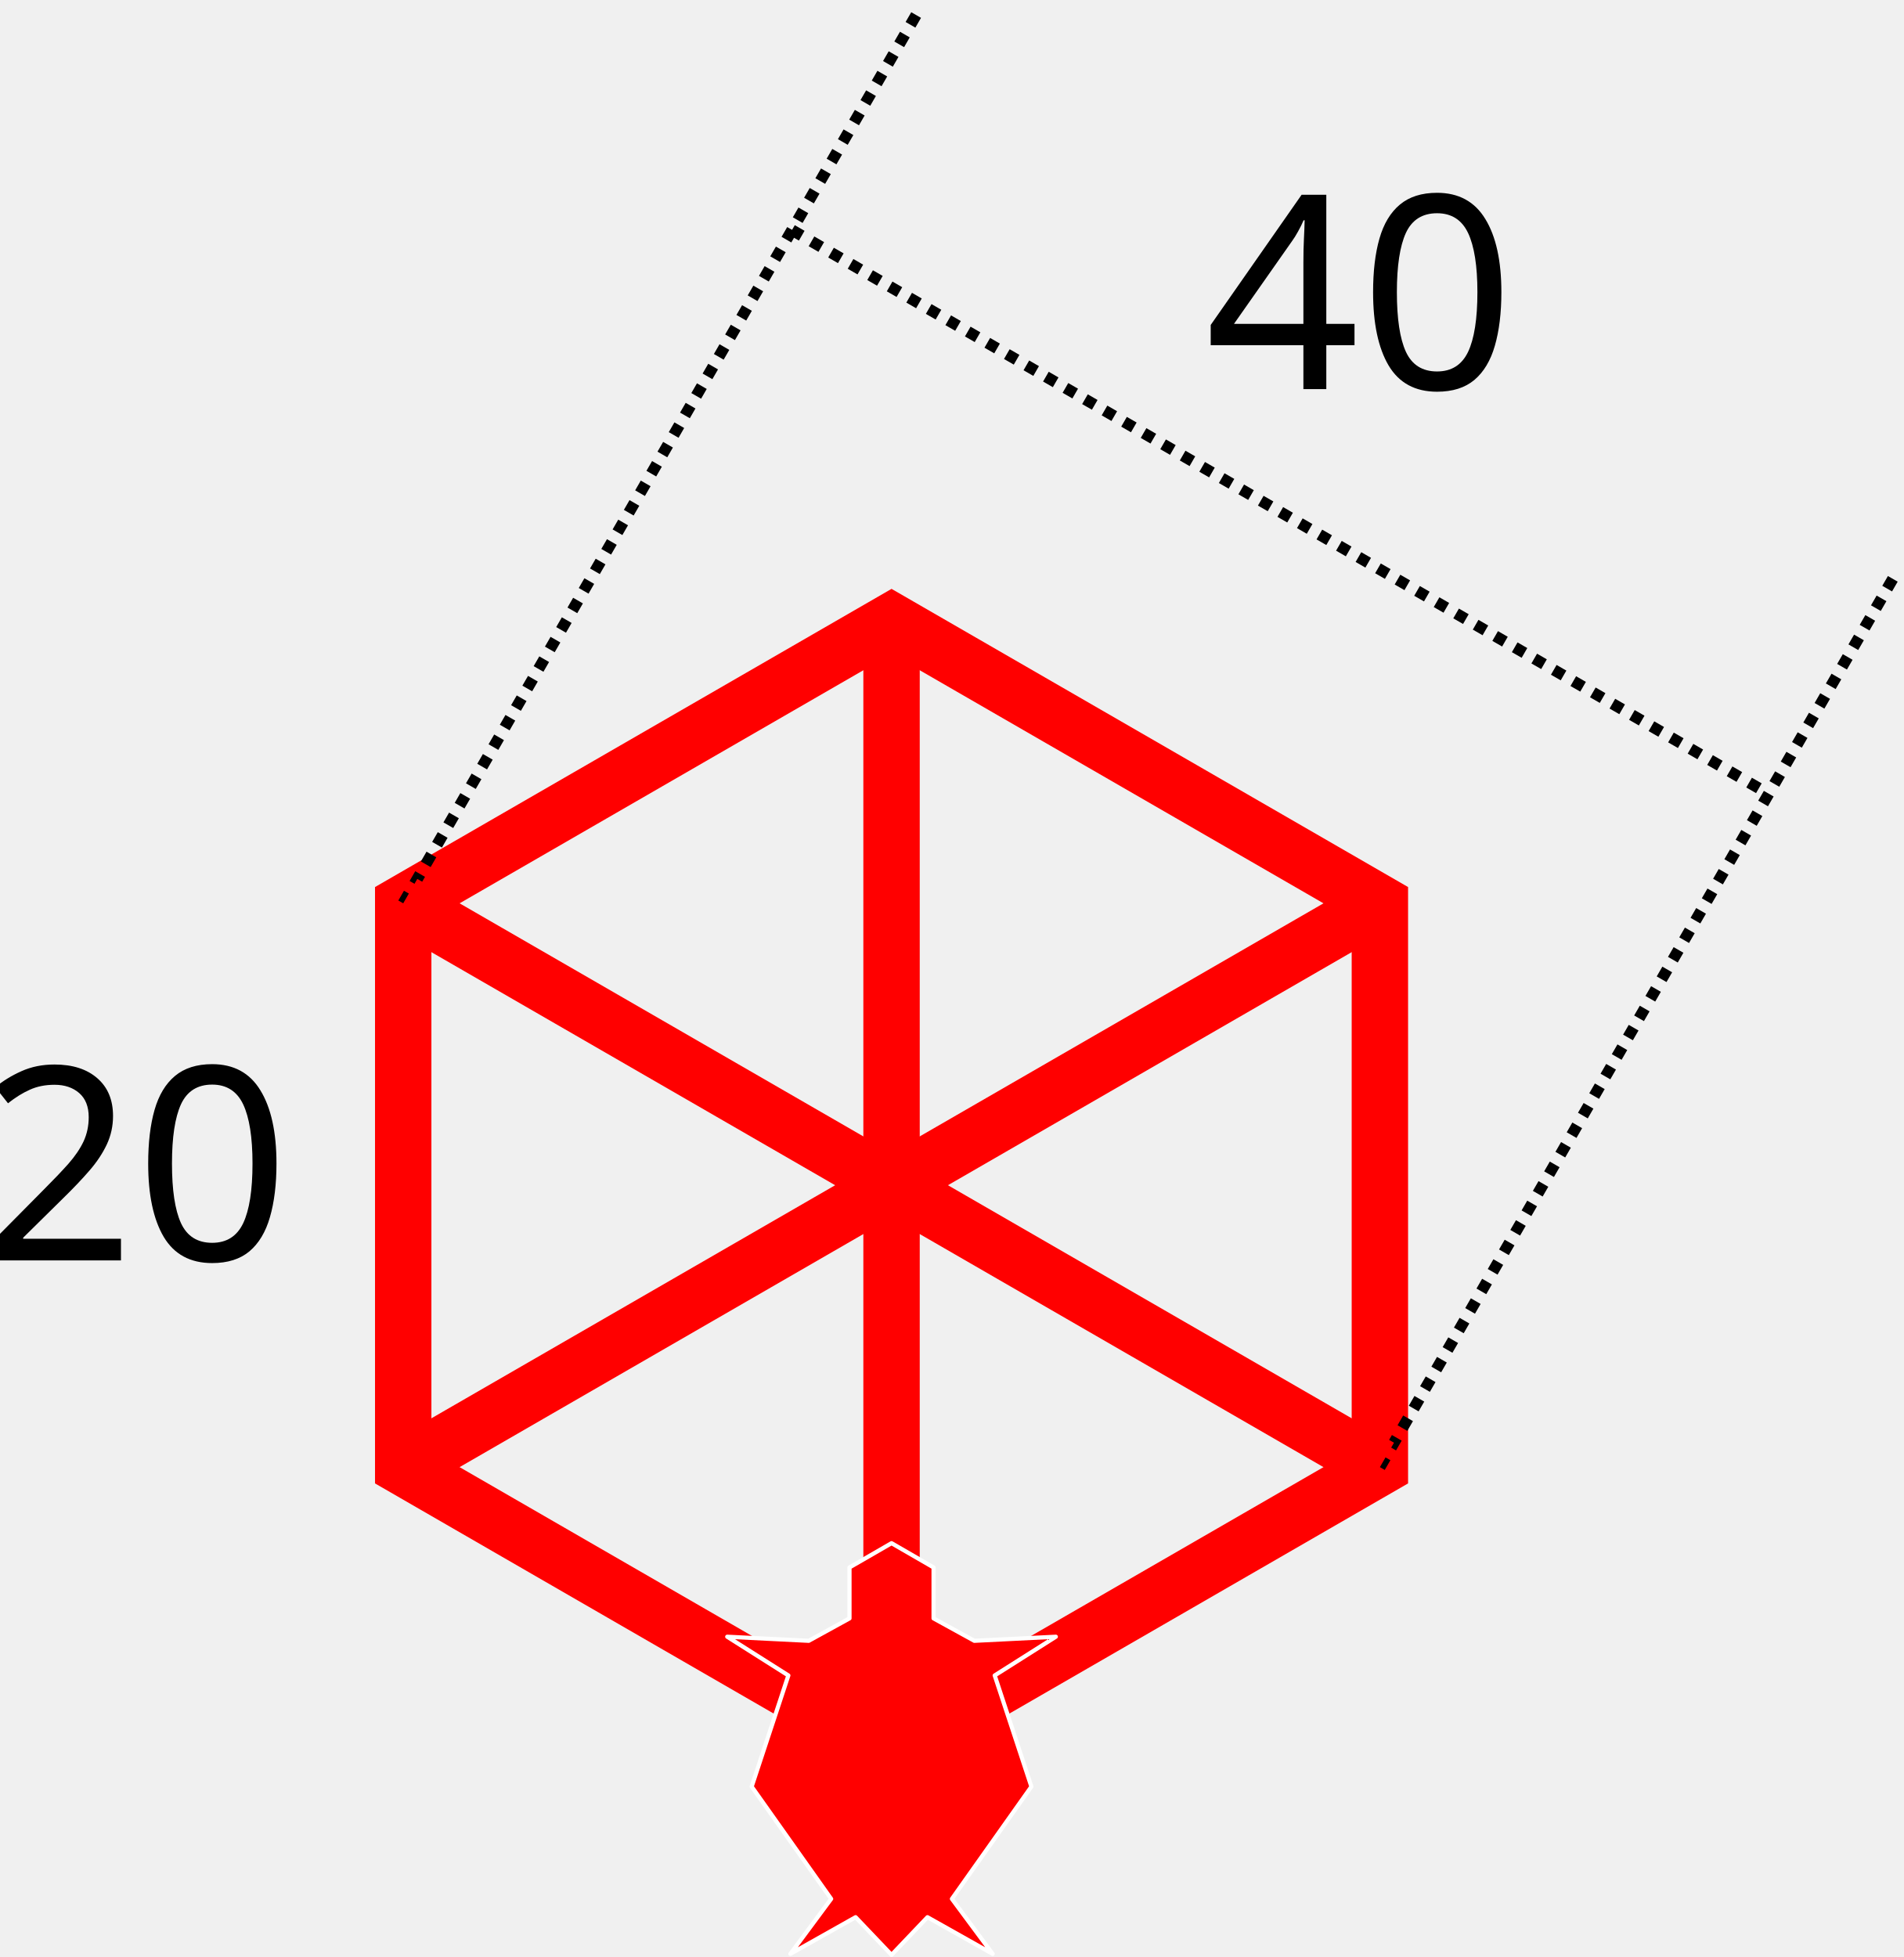
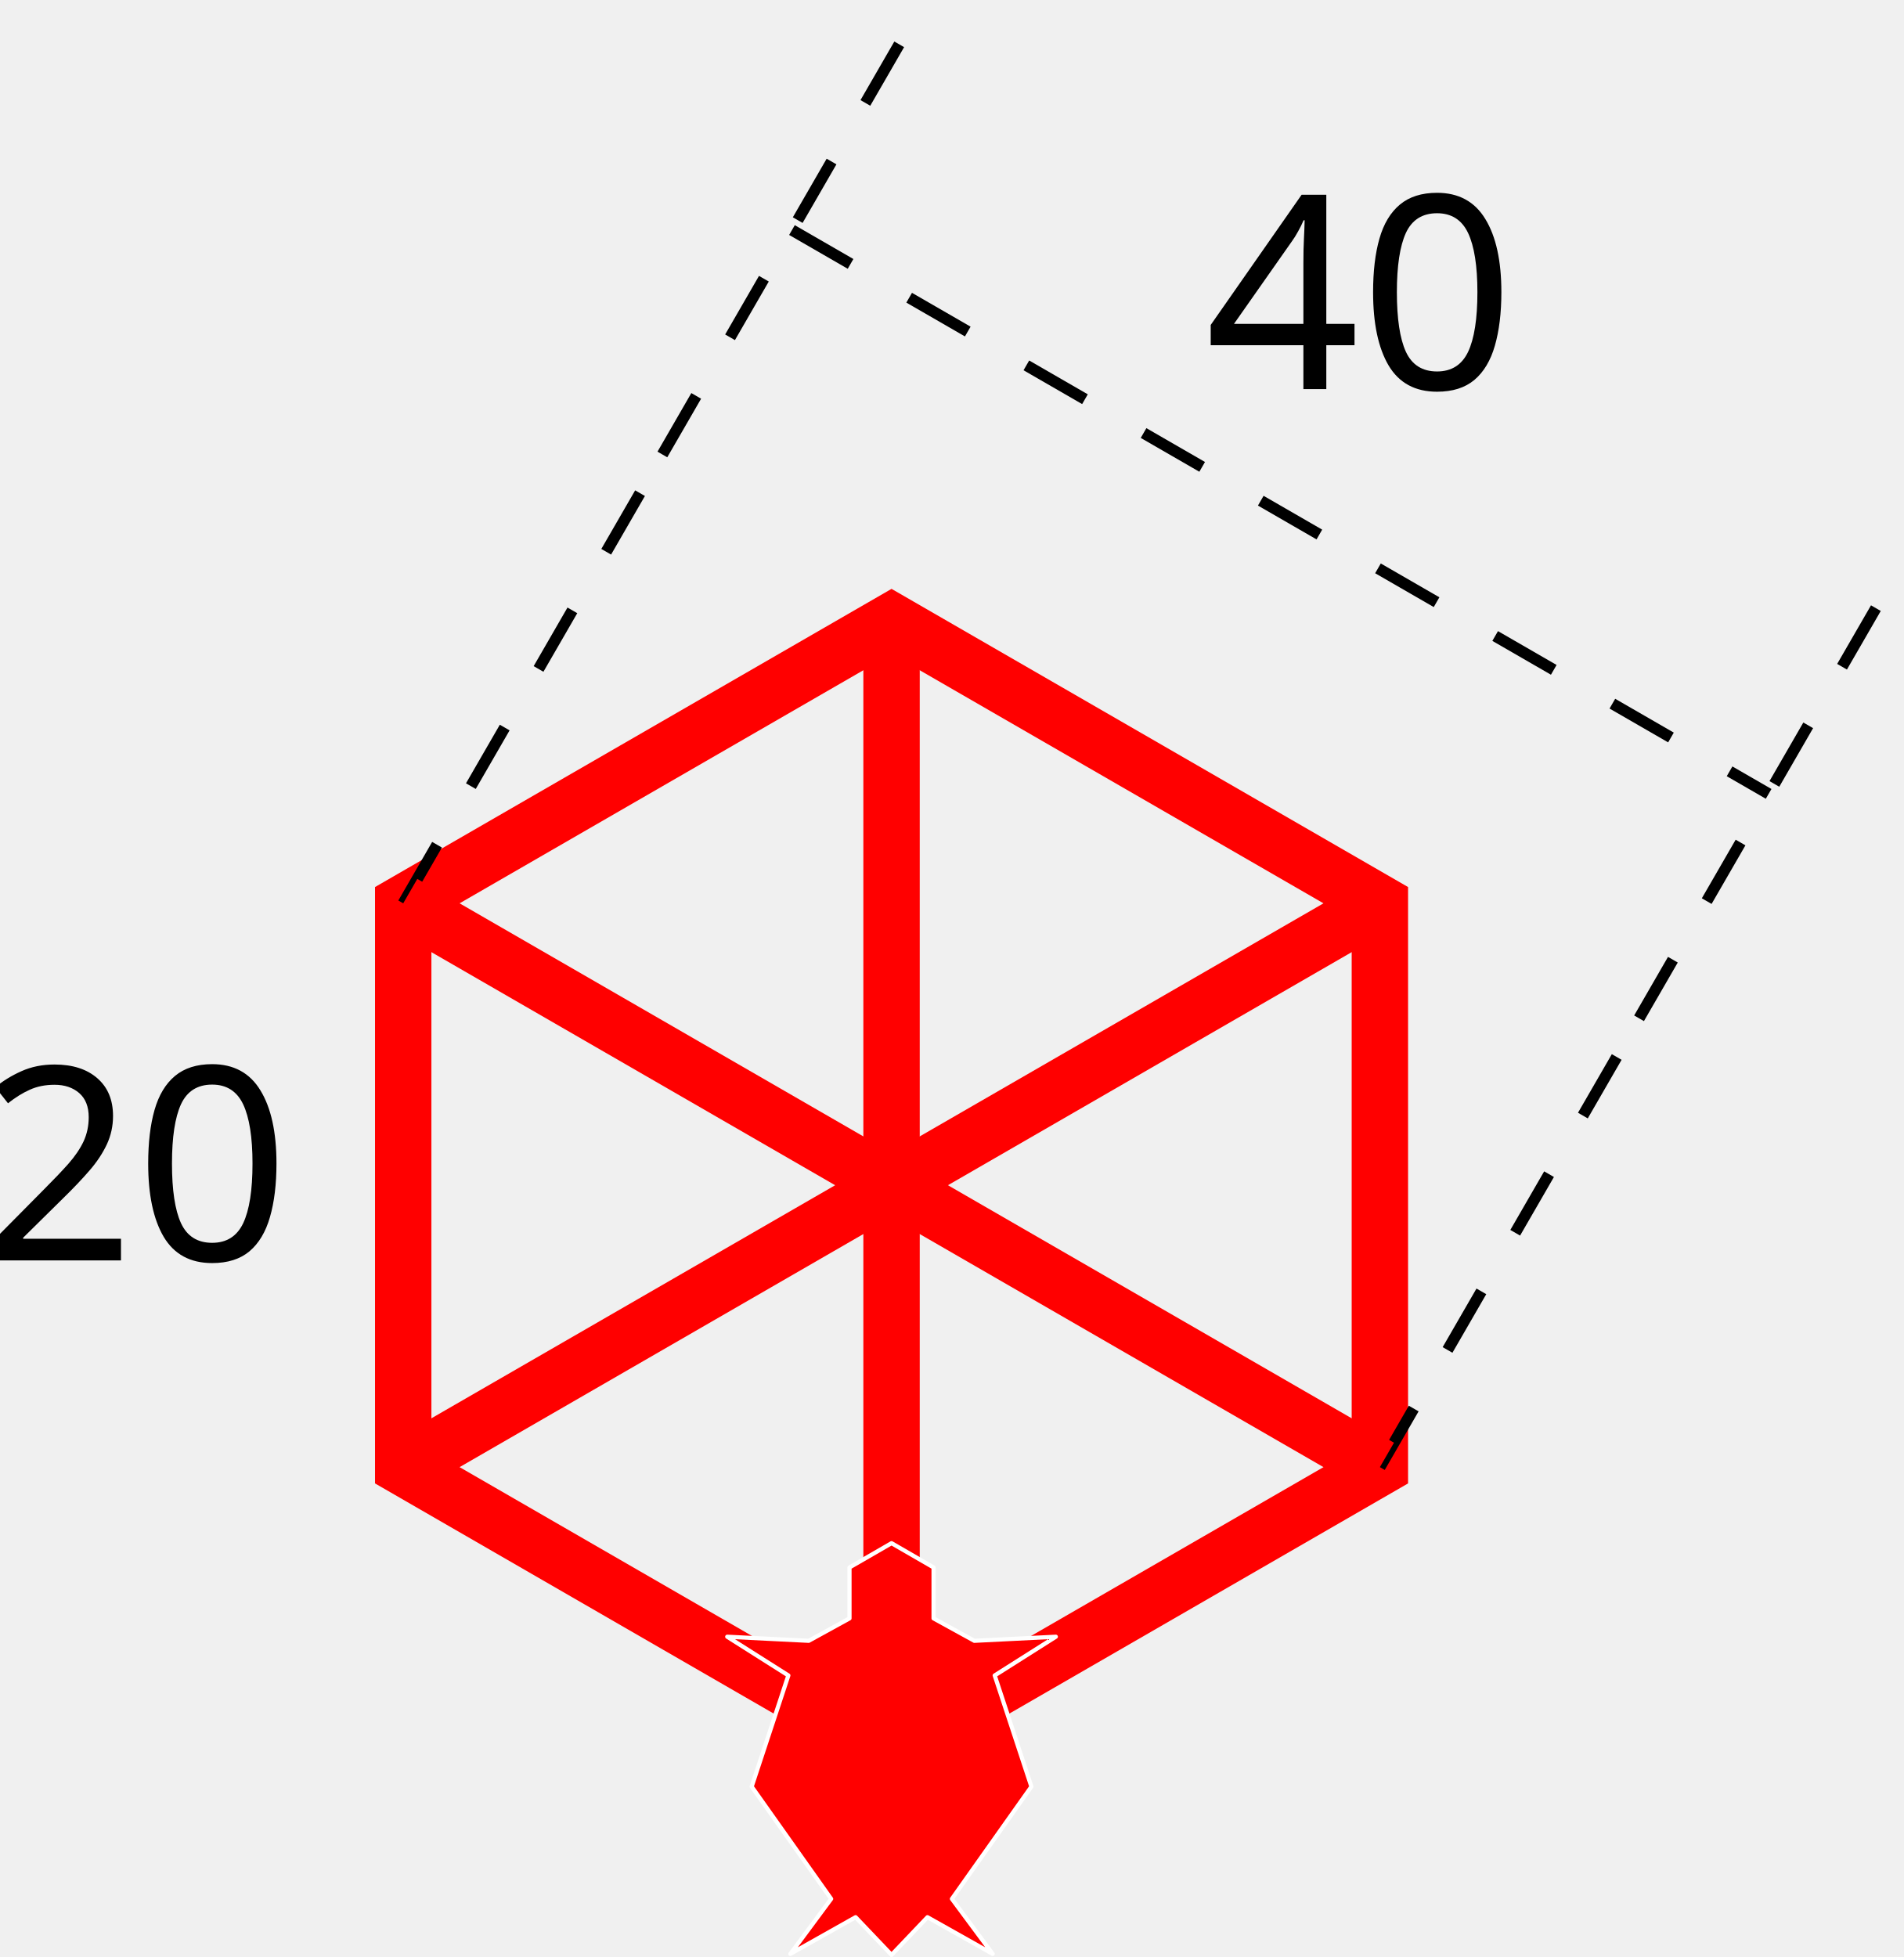
<svg xmlns="http://www.w3.org/2000/svg" width="168.817" height="173.55" id="svg2" version="1.1">
  <defs id="defs4" />
  <g transform="translate(-220.9461,-797.2537)" id="layer1">
    <path style="fill:none;stroke:#ff0000;stroke-width:5;stroke-linecap:butt;stroke-linejoin:miter;stroke-miterlimit:4;stroke-opacity:1;stroke-dasharray:none" d="m 300,952.362 43.301,-25 0,-50 -43.301,-25 -43.301,25 -2e-5,50 z" id="path4714-8" />
-     <path style="fill:none;stroke:#000000;stroke-width:1;stroke-linecap:butt;stroke-linejoin:miter;stroke-miterlimit:4;stroke-opacity:1;stroke-dasharray:1, 1;stroke-dashoffset:0" d="m 291.17,817.656 86.603,50" id="path4699-8-9-3" />
-     <path style="fill:none;stroke:#000000;stroke-width:1;stroke-linecap:butt;stroke-linejoin:miter;stroke-miterlimit:4;stroke-opacity:1;stroke-dasharray:1, 1;stroke-dashoffset:0" d="m 366.282,887.558 22.981,-39.804" id="path4701-0-1-6" />
-     <path style="fill:none;stroke:#000000;stroke-width:1;stroke-linecap:butt;stroke-linejoin:miter;stroke-miterlimit:4;stroke-opacity:1;stroke-dasharray:1, 1;stroke-dashoffset:0" d="m 279.68,837.558 22.981,-39.804" id="path4701-3-7-5-7" />
-     <text xml:space="preserve" style="font-size:40px;font-style:normal;font-weight:normal;line-height:125%;letter-spacing:0px;word-spacing:0px;fill:#000000;fill-opacity:1;stroke:none;font-family:Sans" x="327.799" y="831.756" id="text4721-8-5-6">
-       <tspan id="tspan4723-8-5-5" x="327.799" y="831.756" style="font-size:24px">40</tspan>
+     <path style="fill:none;stroke:#000000;stroke-width:1;stroke-linecap:butt;stroke-linejoin:miter;stroke-miterlimit:4;stroke-opacity:1;stroke-dasharray:6,6;stroke-dashoffset:0" d="m 291.17,817.656 86.603,50" id="path4699-8-9-3" />
+     <path style="fill:none;stroke:#000000;stroke-width:1;stroke-linecap:butt;stroke-linejoin:miter;stroke-miterlimit:4;stroke-opacity:1;stroke-dasharray:6,6;stroke-dashoffset:0" d="m 366.282,887.558 22.981,-39.804" id="path4701-0-1-6" />
+     <path style="fill:none;stroke:#000000;stroke-width:1;stroke-linecap:butt;stroke-linejoin:miter;stroke-miterlimit:4;stroke-opacity:1;stroke-dasharray:6,6;stroke-dashoffset:0" d="m 279.68,837.558 22.981,-39.804" id="path4701-3-7-5-7" />
+     <text xml:space="preserve" style="font-style:normal;font-weight:normal;line-height:0%;font-family:sans-serif;letter-spacing:0px;word-spacing:0px;fill:#000000;fill-opacity:1;stroke:none" x="327.799" y="831.756" id="text4721-8-5-6">
+       <tspan id="tspan4723-8-5-5" x="327.799" y="831.756" style="font-size:24px;line-height:1.25;font-family:sans-serif">40</tspan>
    </text>
-     <path style="fill:none;stroke:#000000;stroke-width:1;stroke-linecap:butt;stroke-linejoin:miter;stroke-miterlimit:4;stroke-opacity:1;stroke-dasharray:1, 1;stroke-dashoffset:0" d="m 343.301,927.362 22.981,-39.804" id="path4701-0-1-6-7" />
-     <path style="fill:none;stroke:#000000;stroke-width:1;stroke-linecap:butt;stroke-linejoin:miter;stroke-miterlimit:4;stroke-opacity:1;stroke-dasharray:1, 1;stroke-dashoffset:0" d="m 256.699,877.362 22.981,-39.804" id="path4701-0-1-6-9" />
+     <path style="fill:none;stroke:#000000;stroke-width:1;stroke-linecap:butt;stroke-linejoin:miter;stroke-miterlimit:4;stroke-opacity:1;stroke-dasharray:6,6;stroke-dashoffset:0" d="m 343.301,927.362 22.981,-39.804" id="path4701-0-1-6-7" />
+     <path style="fill:none;stroke:#000000;stroke-width:1;stroke-linecap:butt;stroke-linejoin:miter;stroke-miterlimit:4;stroke-opacity:1;stroke-dasharray:6,6;stroke-dashoffset:0" d="m 256.699,877.362 22.981,-39.804" id="path4701-0-1-6-9" />
    <path style="fill:none;stroke:#ff0000;stroke-width:5;stroke-linecap:butt;stroke-linejoin:miter;stroke-miterlimit:4;stroke-opacity:1;stroke-dasharray:none" d="m 256.699,877.362 86.603,50" id="path3121" />
    <path style="fill:none;stroke:#ff0000;stroke-width:5;stroke-linecap:butt;stroke-linejoin:miter;stroke-miterlimit:4;stroke-opacity:1;stroke-dasharray:none" d="m 343.301,877.362 -86.603,50" id="path3123" />
    <path style="fill:none;stroke:#ff0000;stroke-width:5;stroke-linecap:butt;stroke-linejoin:miter;stroke-miterlimit:4;stroke-opacity:1;stroke-dasharray:none" d="m 300,852.362 -4e-5,100" id="path3125" />
    <path id="path3100" d="m 300,934.105 -3.728,2.152 0,4.518 -3.614,1.988 -7.228,-0.361 5.421,3.433 -3.253,9.86 7.047,9.953 -3.614,4.879 5.782,-3.253 3.186,3.345 3.186,-3.345 5.782,3.253 -3.614,-4.879 7.047,-9.953 -3.253,-9.86 5.421,-3.433 -7.228,0.361 -3.614,-1.988 0,-4.518 z" style="fill:#ff0000;stroke:#ffffff;stroke-width:0.369;stroke-linecap:butt;stroke-linejoin:round;stroke-miterlimit:4;stroke-opacity:1;stroke-dasharray:none" />
-     <text xml:space="preserve" style="font-size:40px;font-style:normal;font-weight:normal;line-height:125%;letter-spacing:0px;word-spacing:0px;fill:#000000;fill-opacity:1;stroke:none;font-family:Sans" x="219.188" y="909.033" id="text4721-8-5-6-5">
-       <tspan id="tspan4723-8-5-5-2" x="219.188" y="909.033" style="font-size:24px">20</tspan>
+     <text xml:space="preserve" style="font-style:normal;font-weight:normal;line-height:0%;font-family:sans-serif;letter-spacing:0px;word-spacing:0px;fill:#000000;fill-opacity:1;stroke:none" x="219.188" y="909.033" id="text4721-8-5-6-5">
+       <tspan id="tspan4723-8-5-5-2" x="219.188" y="909.033" style="font-size:24px;line-height:1.25;font-family:sans-serif">20</tspan>
    </text>
  </g>
</svg>
